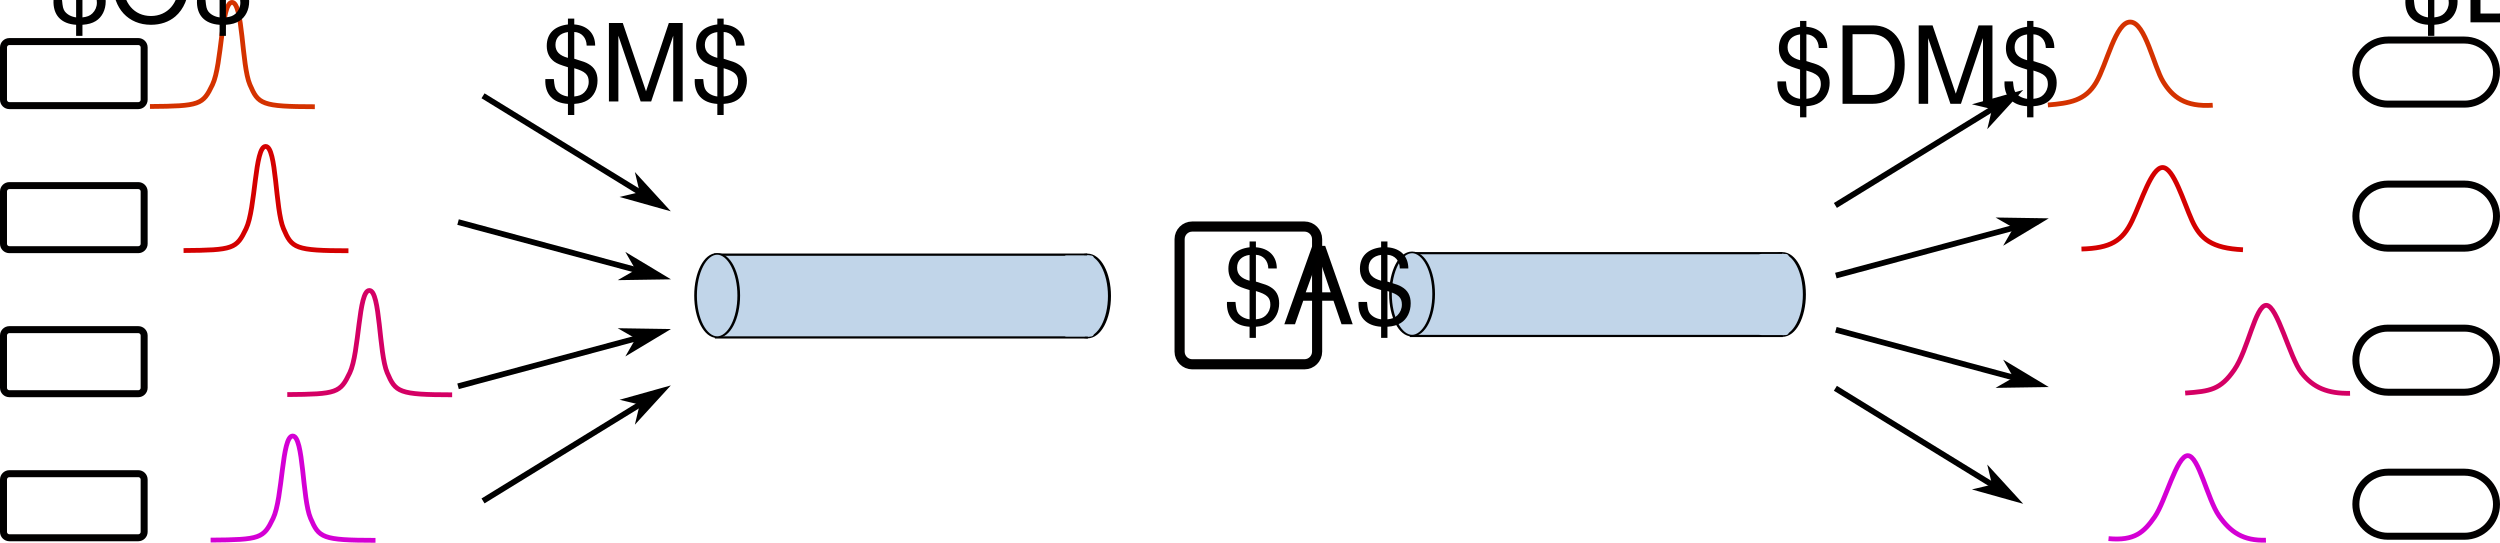
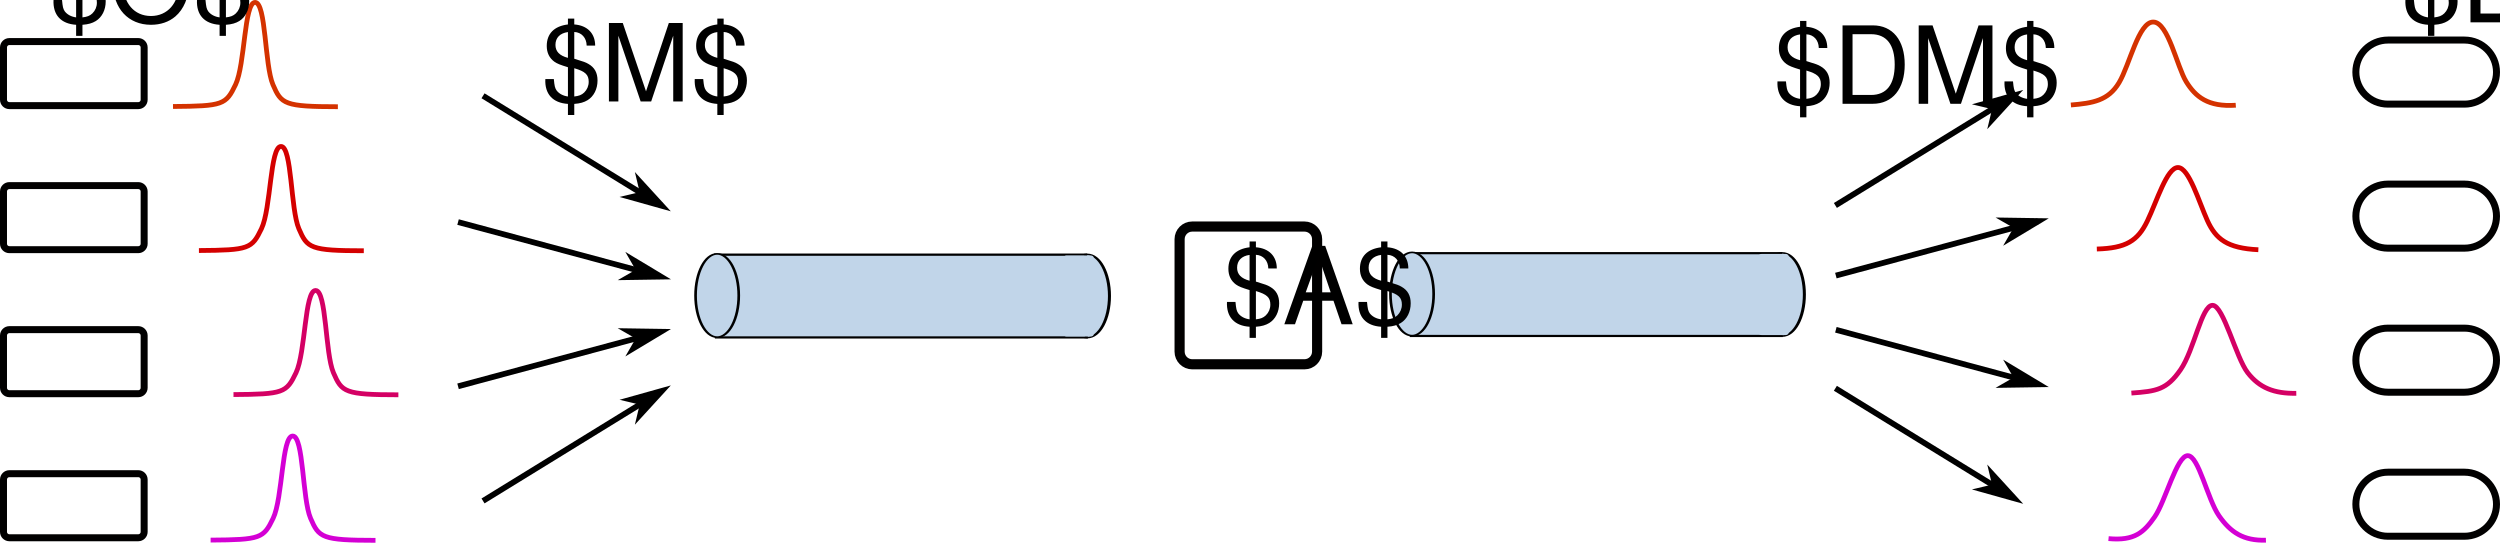
<svg xmlns="http://www.w3.org/2000/svg" xmlns:xlink="http://www.w3.org/1999/xlink" width="1301.709" height="282.597" viewBox="0 0 1301.709 282.597" id="svg3378" version="1.1">
  <defs id="defs3380">
    <marker orient="auto" refY="0" refX="0" id="Arrow1Mend" style="overflow:visible">
      <path id="path4334" d="M 0,0 5,-5 -12.5,0 5,5 0,0 z" style="fill:#000000;fill-opacity:1;fill-rule:evenodd;stroke:#000000;stroke-width:1pt;stroke-opacity:1" transform="matrix(-0.4,0,0,-0.4,-4,0)" />
    </marker>
    <marker orient="auto" refY="0" refX="0" id="Arrow1Mstart" style="overflow:visible">
      <path id="path4331" d="M 0,0 5,-5 -12.5,0 5,5 0,0 z" style="fill:#000000;fill-opacity:1;fill-rule:evenodd;stroke:#000000;stroke-width:1pt;stroke-opacity:1" transform="matrix(0.4,0,0,0.4,4,0)" />
    </marker>
    <marker orient="auto" refY="0" refX="0" id="Arrow1Send" style="overflow:visible">
      <path id="path4096" d="M 0,0 5,-5 -12.5,0 5,5 0,0 z" style="fill-rule:evenodd;stroke:#000000;stroke-width:1pt" transform="matrix(-0.2,0,0,-0.2,-1.2,0)" />
    </marker>
    <marker orient="auto" refY="0" refX="0" id="Arrow1Sstart" style="overflow:visible">
      <path id="path4093" d="M 0,0 5,-5 -12.5,0 5,5 0,0 z" style="fill-rule:evenodd;stroke:#000000;stroke-width:1pt" transform="matrix(0.2,0,0,0.2,1.2,0)" />
    </marker>
    <linearGradient id="linearGradient3864">
      <stop id="stop3866" offset="0" style="stop-color:#ff0000;stop-opacity:1;" />
      <stop id="stop3868" offset="1" style="stop-color:#ff0000;stop-opacity:0;" />
    </linearGradient>
    <linearGradient id="linearGradient3897">
      <stop style="stop-color:#c9e7ff;stop-opacity:1;" offset="0" id="stop3899" />
      <stop id="stop3905" offset="0.5" style="stop-color:#7e9dd2;stop-opacity:1;" />
      <stop style="stop-color:#d1ebff;stop-opacity:1;" offset="1" id="stop3901" />
    </linearGradient>
    <marker orient="auto" refY="0" refX="0" id="StopM" style="overflow:visible">
      <path id="path4012" d="M 0,5.65 0,-5.65" style="fill:none;stroke:#000000;stroke-width:1pt" transform="scale(0.4,0.4)" />
    </marker>
    <marker orient="auto" refY="0" refX="0" id="StopS" style="overflow:visible">
      <path id="path4015" d="M 0,5.65 0,-5.65" style="fill:none;stroke:#000000;stroke-width:1pt" transform="scale(0.2,0.2)" />
    </marker>
    <marker orient="auto" refY="0" refX="0" id="StopM-9" style="overflow:visible">
      <path id="path4012-9" d="M 0,5.65 0,-5.65" style="fill:none;stroke:#000000;stroke-width:1pt" transform="scale(0.4,0.4)" />
    </marker>
    <marker orient="auto" refY="0" refX="0" id="marker4852" style="overflow:visible">
      <path id="path4854" d="M 0,5.65 0,-5.65" style="fill:none;stroke:#000000;stroke-width:1pt" transform="scale(0.4,0.4)" />
    </marker>
    <linearGradient xlink:href="#linearGradient3864-3" id="linearGradient3862-0" x1="3.033" y1="519.47" x2="3.033" y2="934.979" gradientUnits="userSpaceOnUse" spreadMethod="reflect" gradientTransform="translate(-754.1298,295.0029)" />
    <linearGradient id="linearGradient3864-3">
      <stop id="stop3866-1" offset="0" style="stop-color:#ff0000;stop-opacity:1;" />
      <stop id="stop3868-2" offset="1" style="stop-color:#ff0000;stop-opacity:0;" />
    </linearGradient>
    <linearGradient y2="934.979" x2="3.033" y1="519.47" x1="3.033" spreadMethod="reflect" gradientTransform="translate(522.3063,295.0029)" gradientUnits="userSpaceOnUse" id="linearGradient3885-7" xlink:href="#linearGradient3864-3-9" />
    <linearGradient id="linearGradient3864-3-9">
      <stop id="stop3866-1-8" offset="0" style="stop-color:#ff0000;stop-opacity:1;" />
      <stop id="stop3868-2-1" offset="1" style="stop-color:#ff0000;stop-opacity:0;" />
    </linearGradient>
    <linearGradient y2="934.979" x2="3.033" y1="519.47" x1="3.033" spreadMethod="reflect" gradientTransform="matrix(-1,0,0,1,1642.416,295.0028)" gradientUnits="userSpaceOnUse" id="linearGradient3924-0" xlink:href="#linearGradient3864-3-9-1" />
    <linearGradient id="linearGradient3864-3-9-1">
      <stop id="stop3866-1-8-0" offset="0" style="stop-color:#ff0000;stop-opacity:1;" />
      <stop id="stop3868-2-1-2" offset="1" style="stop-color:#ff0000;stop-opacity:0;" />
    </linearGradient>
    <linearGradient y2="934.979" x2="3.033" y1="519.47" x1="3.033" spreadMethod="reflect" gradientTransform="matrix(-1,0,0,1,1642.416,295.0028)" gradientUnits="userSpaceOnUse" id="linearGradient3924-1" xlink:href="#linearGradient3864-3-9-9" />
    <linearGradient id="linearGradient3864-3-9-9">
      <stop id="stop3866-1-8-7" offset="0" style="stop-color:#ff0000;stop-opacity:1;" />
      <stop id="stop3868-2-1-1" offset="1" style="stop-color:#ff0000;stop-opacity:0;" />
    </linearGradient>
    <marker orient="auto" refY="0" refX="0" id="Arrow1Sstart-8" style="overflow:visible">
      <path id="path4093-5" d="M 0,0 5,-5 -12.5,0 5,5 0,0 z" style="fill-rule:evenodd;stroke:#000000;stroke-width:1pt" transform="matrix(0.2,0,0,0.2,1.2,0)" />
    </marker>
    <marker orient="auto" refY="0" refX="0" id="Arrow1Send-4" style="overflow:visible">
      <path id="path4096-5" d="M 0,0 5,-5 -12.5,0 5,5 0,0 z" style="fill-rule:evenodd;stroke:#000000;stroke-width:1pt" transform="matrix(-0.2,0,0,-0.2,-1.2,0)" />
    </marker>
    <linearGradient id="linearGradient3924">
      <stop style="stop-color:#3b6fa5;stop-opacity:1;" offset="0" id="stop3926" />
      <stop id="stop3932" offset="0.409" style="stop-color:#8bb0d6;stop-opacity:1;" />
      <stop style="stop-color:#c1d5e9;stop-opacity:1;" offset="0.64" id="stop3934" />
      <stop style="stop-color:#c1d5e9;stop-opacity:1;" offset="1" id="stop3928" />
    </linearGradient>
    <marker orient="auto" refY="0" refX="0" id="Arrow1Mend-5" style="overflow:visible">
      <path id="path4334-3" d="M 0,0 5,-5 -12.5,0 5,5 0,0 z" style="fill:#000000;fill-opacity:1;fill-rule:evenodd;stroke:#000000;stroke-width:1pt;stroke-opacity:1" transform="matrix(-0.4,0,0,-0.4,-4,0)" />
    </marker>
    <marker orient="auto" refY="0" refX="0" id="Arrow1Mend-5-6" style="overflow:visible">
      <path id="path4334-3-0" d="M 0,0 5,-5 -12.5,0 5,5 0,0 z" style="fill:#000000;fill-opacity:1;fill-rule:evenodd;stroke:#000000;stroke-width:1pt;stroke-opacity:1" transform="matrix(-0.4,0,0,-0.4,-4,0)" />
    </marker>
    <marker orient="auto" refY="0" refX="0" id="Arrow1Mend-5-0" style="overflow:visible">
      <path id="path4334-3-1" d="M 0,0 5,-5 -12.5,0 5,5 0,0 z" style="fill:#000000;fill-opacity:1;fill-rule:evenodd;stroke:#000000;stroke-width:1pt;stroke-opacity:1" transform="matrix(-0.4,0,0,-0.4,-4,0)" />
    </marker>
    <marker orient="auto" refY="0" refX="0" id="Arrow1Mend-5-1" style="overflow:visible">
      <path id="path4334-3-9" d="M 0,0 5,-5 -12.5,0 5,5 0,0 z" style="fill:#000000;fill-opacity:1;fill-rule:evenodd;stroke:#000000;stroke-width:1pt;stroke-opacity:1" transform="matrix(-0.4,0,0,-0.4,-4,0)" />
    </marker>
    <marker orient="auto" refY="0" refX="0" id="Arrow1Mend-5-3" style="overflow:visible">
      <path id="path4334-3-12" d="M 0,0 5,-5 -12.5,0 5,5 0,0 z" style="fill:#000000;fill-opacity:1;fill-rule:evenodd;stroke:#000000;stroke-width:1pt;stroke-opacity:1" transform="matrix(-0.4,0,0,-0.4,-4,0)" />
    </marker>
    <marker orient="auto" refY="0" refX="0" id="Arrow1Mend-5-9" style="overflow:visible">
      <path id="path4334-3-2" d="M 0,0 5,-5 -12.5,0 5,5 0,0 z" style="fill:#000000;fill-opacity:1;fill-rule:evenodd;stroke:#000000;stroke-width:1pt;stroke-opacity:1" transform="matrix(-0.4,0,0,-0.4,-4,0)" />
    </marker>
    <marker orient="auto" refY="0" refX="0" id="marker5558" style="overflow:visible">
      <path id="path5560" d="M 0,0 5,-5 -12.5,0 5,5 0,0 z" style="fill:#000000;fill-opacity:1;fill-rule:evenodd;stroke:#000000;stroke-width:1pt;stroke-opacity:1" transform="matrix(-0.4,0,0,-0.4,-4,0)" />
    </marker>
    <marker orient="auto" refY="0" refX="0" id="marker5563" style="overflow:visible">
      <path id="path5565" d="M 0,0 5,-5 -12.5,0 5,5 0,0 z" style="fill:#000000;fill-opacity:1;fill-rule:evenodd;stroke:#000000;stroke-width:1pt;stroke-opacity:1" transform="matrix(-0.4,0,0,-0.4,-4,0)" />
    </marker>
    <marker orient="auto" refY="0" refX="0" id="marker5568" style="overflow:visible">
      <path id="path5570" d="M 0,0 5,-5 -12.5,0 5,5 0,0 z" style="fill:#000000;fill-opacity:1;fill-rule:evenodd;stroke:#000000;stroke-width:1pt;stroke-opacity:1" transform="matrix(-0.4,0,0,-0.4,-4,0)" />
    </marker>
  </defs>
  <g id="layer1" transform="translate(844.8448,-927.8673)">
-     <text xml:space="preserve" style="font-size:64px;font-style:normal;font-variant:normal;font-weight:normal;font-stretch:normal;line-height:125%;letter-spacing:0px;word-spacing:0px;fill:#000000;fill-opacity:1;stroke:none;font-family:Nimbus Sans L;-inkscape-font-specification:Sans" x="510.412" y="544.195" id="text4113" transform="translate(-919.5913,139.3263)">
-       <tspan id="tspan4115" x="510.412" y="544.195" />
+     <text xml:space="preserve" style="font-style:normal;font-variant:normal;font-weight:normal;font-stretch:normal;line-height:0%;font-family:'Nimbus Sans L';-inkscape-font-specification:Sans;letter-spacing:0px;word-spacing:0px;fill:#000000;fill-opacity:1;stroke:none" x="510.412" y="544.195" id="text4113" transform="translate(-919.5913,139.3263)">
+       <tspan id="tspan4115" x="510.412" y="544.195" style="font-size:64px;line-height:1.25"> </tspan>
    </text>
    <path style="fill:none;stroke:#d400d4;stroke-width:2.5;stroke-linecap:butt;stroke-linejoin:miter;stroke-miterlimit:4;stroke-opacity:1;stroke-dasharray:none" d="m -735.181,1209.092 c 26.122,-0.193 27.542,-0.912 32.557,-11.358 5.015,-10.447 4.454,-42.827 10.181,-42.837 5.726,-0.01 4.95,32.71 9.308,42.837 4.358,10.127 5.818,11.457 33.803,11.481" id="path4158" />
    <g id="g4534" transform="matrix(0.5258819,0,0,0.392234,-475.7242,645.4322)">
      <path transform="matrix(0.8135832,0,0,0.5973828,168.7587,1030.821)" d="m 280.034,137.549 a 27.127,92.409 0 0 1 -27.127,92.409 27.127,92.409 0 0 1 -27.127,-92.409 27.127,92.409 0 0 1 27.127,-92.409 27.127,92.409 0 0 1 27.127,92.409 z" id="path3902-3" style="fill:#c1d5e9;fill-opacity:1;stroke:#000000;stroke-width:3.691;stroke-miterlimit:4;stroke-opacity:1;stroke-dasharray:none" />
      <rect transform="matrix(0.0065457,0.9999786,-1,0,0,0)" y="-366.067" x="1058.148" height="366.33" width="109.903" id="rect3099-2" style="fill:#c1d5e9;fill-opacity:1;stroke:#000000;stroke-width:2.947;stroke-miterlimit:4;stroke-opacity:1;stroke-dasharray:none" />
      <path transform="matrix(0.720906,0,0,0.5981906,-174.1665,1030.081)" d="m 282.565,137.549 a 29.658,92.409 0 0 1 -29.658,92.409 29.658,92.409 0 0 1 -29.658,-92.409 29.658,92.409 0 0 1 29.658,-92.409 29.658,92.409 0 0 1 29.658,92.409 z" id="path3902" style="fill:#c1d5e9;fill-opacity:1;stroke:#000000;stroke-width:3.691;stroke-miterlimit:4;stroke-opacity:1;stroke-dasharray:none" />
      <rect ry="2.94" y="1059.156" x="351.226" height="107.668" width="29.741" id="rect3922" style="fill:#c1d5e9;fill-opacity:1;stroke:none" />
    </g>
    <path style="fill:#ff0000;stroke:#000000;stroke-width:3;stroke-linecap:butt;stroke-linejoin:miter;stroke-miterlimit:4;stroke-opacity:1;stroke-dasharray:none;marker-end:url(#Arrow1Mend-5)" d="m -606.345,1043.494 105.158,28.279" id="path4661" />
    <rect style="fill:none;stroke:#010000;stroke-width:3.641;stroke-linecap:butt;stroke-linejoin:bevel;stroke-miterlimit:4;stroke-opacity:1;stroke-dasharray:none;stroke-dashoffset:0" id="rect4735" width="73.234" height="33.359" x="-843.024" y="1024.506" ry="3.064" />
    <rect style="fill:none;stroke:#010000;stroke-width:3.641;stroke-linecap:butt;stroke-linejoin:bevel;stroke-miterlimit:4;stroke-opacity:1;stroke-dasharray:none;stroke-dashoffset:0" id="rect4735-9" width="73.234" height="33.359" x="-843.024" y="949.506" ry="3.064" />
    <rect style="fill:none;stroke:#010000;stroke-width:3.641;stroke-linecap:butt;stroke-linejoin:bevel;stroke-miterlimit:4;stroke-opacity:1;stroke-dasharray:none;stroke-dashoffset:0" id="rect4735-8" width="73.234" height="33.359" x="-843.024" y="1099.506" ry="3.064" />
    <rect style="fill:none;stroke:#010000;stroke-width:3.641;stroke-linecap:butt;stroke-linejoin:bevel;stroke-miterlimit:4;stroke-opacity:1;stroke-dasharray:none;stroke-dashoffset:0" id="rect4735-8-1" width="73.234" height="33.359" x="-843.024" y="1174.506" ry="3.064" />
-     <path style="fill:none;stroke:#d40064;stroke-width:2.5;stroke-linecap:butt;stroke-linejoin:miter;stroke-miterlimit:4;stroke-opacity:1;stroke-dasharray:none" d="m -695.269,1133.313 c 26.122,-0.193 27.542,-0.912 32.557,-11.358 5.015,-10.447 4.454,-42.827 10.181,-42.837 5.726,-0.01 4.95,32.71 9.308,42.837 4.358,10.127 5.818,11.457 33.803,11.481" id="path4158-0" />
-     <path style="fill:none;stroke:#d40000;stroke-width:2.5;stroke-linecap:butt;stroke-linejoin:miter;stroke-miterlimit:4;stroke-opacity:1;stroke-dasharray:none" d="m -749.269,1058.313 c 26.122,-0.193 27.542,-0.912 32.557,-11.358 5.015,-10.447 4.454,-42.827 10.181,-42.837 5.726,-0.01 4.95,32.71 9.308,42.837 4.358,10.127 5.818,11.457 33.803,11.481" id="path4158-0-7" />
-     <path style="fill:none;stroke:#d43200;stroke-width:2.5;stroke-linecap:butt;stroke-linejoin:miter;stroke-miterlimit:4;stroke-opacity:1;stroke-dasharray:none" d="m -766.769,983.313 c 26.122,-0.193 27.542,-0.912 32.557,-11.358 5.015,-10.447 4.454,-42.827 10.181,-42.837 5.726,-0.01 4.95,32.71 9.308,42.837 4.358,10.127 5.818,11.457 33.803,11.481" id="path4158-0-7-6" />
+     <path style="fill:none;stroke:#d40064;stroke-width:2.5;stroke-linecap:butt;stroke-linejoin:miter;stroke-miterlimit:4;stroke-dasharray:none;stroke-opacity:1" d="m -723.269,1133.313 c 26.122,-0.193 27.542,-0.912 32.557,-11.358 5.015,-10.447 4.454,-42.827 10.181,-42.837 5.726,-0.01 4.95,32.71 9.308,42.837 4.358,10.127 5.818,11.457 33.803,11.481" id="path4158-0" />
+     <path style="fill:none;stroke:#d40000;stroke-width:2.5;stroke-linecap:butt;stroke-linejoin:miter;stroke-miterlimit:4;stroke-dasharray:none;stroke-opacity:1" d="m -741.269,1058.313 c 26.122,-0.193 27.542,-0.912 32.557,-11.358 5.015,-10.447 4.454,-42.827 10.181,-42.837 5.726,-0.01 4.95,32.71 9.308,42.837 4.358,10.127 5.818,11.457 33.803,11.481" id="path4158-0-7" />
+     <path style="fill:none;stroke:#d43200;stroke-width:2.5;stroke-linecap:butt;stroke-linejoin:miter;stroke-miterlimit:4;stroke-dasharray:none;stroke-opacity:1" d="m -754.769,983.313 c 26.122,-0.193 27.542,-0.912 32.557,-11.358 5.015,-10.447 4.454,-42.827 10.181,-42.837 5.726,-0.01 4.95,32.71 9.308,42.837 4.358,10.127 5.818,11.457 33.803,11.481" id="path4158-0-7-6" />
    <path style="fill:#ff0000;stroke:#000000;stroke-width:3;stroke-linecap:butt;stroke-linejoin:miter;stroke-miterlimit:4;stroke-opacity:1;stroke-dasharray:none;marker-end:url(#Arrow1Mend-5)" d="m -606.345,1129.01 105.158,-28.279" id="path4661-25" />
    <path style="fill:#ff0000;stroke:#000000;stroke-width:3;stroke-linecap:butt;stroke-linejoin:miter;stroke-miterlimit:4;stroke-opacity:1;stroke-dasharray:none;marker-end:url(#Arrow1Mend-5)" d="m -593.345,1188.695 92.753,-57.052" id="path4661-25-1" />
    <path style="fill:#ff0000;stroke:#000000;stroke-width:3;stroke-linecap:butt;stroke-linejoin:miter;stroke-miterlimit:4;stroke-opacity:1;stroke-dasharray:none;marker-end:url(#Arrow1Mend-5)" d="m -593.345,977.748 92.753,57.052" id="path4661-25-1-6" />
    <rect style="fill:none;stroke:#010000;stroke-width:5.278;stroke-linecap:butt;stroke-linejoin:bevel;stroke-miterlimit:4;stroke-dasharray:none;stroke-dashoffset:0;stroke-opacity:1" id="rect4735-9-8" width="71.597" height="71.722" x="-230.643" y="1045.825" ry="6.588" />
    <path style="fill:none;stroke:#d400d4;stroke-width:2.5;stroke-linecap:butt;stroke-linejoin:miter;stroke-miterlimit:4;stroke-opacity:1;stroke-dasharray:none" d="m 253.028,1208.313 c 13.622,1.307 18.506,-3.376 24.057,-11.358 5.551,-7.982 11.454,-31.827 17.181,-31.837 5.726,-0.01 10.289,22.723 16.308,31.337 6.019,8.613 12.664,13.033 24.414,12.688" id="path4158-1" />
    <g id="g4534-9" transform="matrix(0.5258819,0,0,0.392234,-113.8954,644.6531)">
      <path transform="matrix(0.8135832,0,0,0.5973828,168.7587,1030.821)" d="m 280.034,137.549 a 27.127,92.409 0 0 1 -27.127,92.409 27.127,92.409 0 0 1 -27.127,-92.409 27.127,92.409 0 0 1 27.127,-92.409 27.127,92.409 0 0 1 27.127,92.409 z" id="path3902-3-6" style="fill:#c1d5e9;fill-opacity:1;stroke:#000000;stroke-width:3.691;stroke-miterlimit:4;stroke-opacity:1;stroke-dasharray:none" />
      <rect transform="matrix(0.0065457,0.9999786,-1,0,0,0)" y="-366.067" x="1058.148" height="366.33" width="109.903" id="rect3099-2-0" style="fill:#c1d5e9;fill-opacity:1;stroke:#000000;stroke-width:2.947;stroke-miterlimit:4;stroke-opacity:1;stroke-dasharray:none" />
      <path transform="matrix(0.720906,0,0,0.5981906,-174.1665,1030.081)" d="m 282.565,137.549 a 29.658,92.409 0 0 1 -29.658,92.409 29.658,92.409 0 0 1 -29.658,-92.409 29.658,92.409 0 0 1 29.658,-92.409 29.658,92.409 0 0 1 29.658,92.409 z" id="path3902-6" style="fill:#c1d5e9;fill-opacity:1;stroke:#000000;stroke-width:3.691;stroke-miterlimit:4;stroke-opacity:1;stroke-dasharray:none" />
      <rect ry="2.94" y="1059.156" x="351.226" height="107.668" width="29.741" id="rect3922-4" style="fill:#c1d5e9;fill-opacity:1;stroke:none" />
    </g>
    <path style="fill:#ff0000;stroke:#000000;stroke-width:3;stroke-linecap:butt;stroke-linejoin:miter;stroke-miterlimit:4;stroke-opacity:1;stroke-dasharray:none;marker-end:url(#Arrow1Mend-5)" d="m 111.059,1071.364 105.158,-28.279" id="path4661-0" />
    <rect style="fill:none;stroke:#010000;stroke-width:3.641;stroke-linecap:butt;stroke-linejoin:bevel;stroke-miterlimit:4;stroke-opacity:1;stroke-dasharray:none;stroke-dashoffset:0" id="rect4735-94" width="73.234" height="33.359" x="-455.044" y="1023.727" ry="16.68" transform="scale(-1,1)" />
    <rect style="fill:none;stroke:#010000;stroke-width:3.641;stroke-linecap:butt;stroke-linejoin:bevel;stroke-miterlimit:4;stroke-opacity:1;stroke-dasharray:none;stroke-dashoffset:0" id="rect4735-9-5" width="73.234" height="33.359" x="-455.044" y="948.727" ry="16.68" transform="scale(-1,1)" />
    <rect style="fill:none;stroke:#010000;stroke-width:3.641;stroke-linecap:butt;stroke-linejoin:bevel;stroke-miterlimit:4;stroke-opacity:1;stroke-dasharray:none;stroke-dashoffset:0" id="rect4735-8-4" width="73.234" height="33.359" x="-455.044" y="1098.727" ry="16.68" transform="scale(-1,1)" />
    <rect style="fill:none;stroke:#010000;stroke-width:3.641;stroke-linecap:butt;stroke-linejoin:bevel;stroke-miterlimit:4;stroke-opacity:1;stroke-dasharray:none;stroke-dashoffset:0" id="rect4735-8-1-6" width="73.234" height="33.359" x="-455.044" y="1173.727" ry="16.68" transform="scale(-1,1)" />
-     <path style="fill:none;stroke:#d40064;stroke-width:2.5;stroke-linecap:butt;stroke-linejoin:miter;stroke-miterlimit:4;stroke-opacity:1;stroke-dasharray:none" d="m 292.94,1132.534 c 13.122,-0.943 18.378,-1.744 25.557,-12.108 7.179,-10.365 10.988,-33.56 16.681,-33.587 5.693,-0.027 12.2,27.21 18.308,35.087 6.108,7.877 13.818,10.957 25.303,10.731" id="path4158-0-6" />
-     <path style="fill:none;stroke:#d40000;stroke-width:2.5;stroke-linecap:butt;stroke-linejoin:miter;stroke-miterlimit:4;stroke-opacity:1;stroke-dasharray:none" d="m 238.94,1057.534 c 15.122,-0.443 21.292,-4.162 26.307,-14.608 5.015,-10.447 10.204,-27.827 15.931,-27.837 5.726,-0.01 10.95,17.96 15.308,27.587 4.358,9.627 10.318,14.457 26.553,15.231" id="path4158-0-7-3" />
-     <path style="fill:none;stroke:#d43200;stroke-width:2.5;stroke-linecap:butt;stroke-linejoin:miter;stroke-miterlimit:4;stroke-opacity:1;stroke-dasharray:none" d="m 221.44,982.534 c 11.372,-0.943 19.475,-2.245 25.057,-11.608 5.582,-9.363 10.204,-31.827 17.931,-31.587 7.726,0.24 12.2,23.21 17.058,31.087 4.858,7.877 11.318,13.207 25.803,12.231" id="path4158-0-7-6-9" />
+     <path style="fill:none;stroke:#d40064;stroke-width:2.5;stroke-linecap:butt;stroke-linejoin:miter;stroke-miterlimit:4;stroke-dasharray:none;stroke-opacity:1" d="m 264.94,1132.534 c 13.122,-0.943 18.378,-1.744 25.557,-12.108 7.179,-10.365 10.988,-33.56 16.681,-33.587 5.693,-0.027 12.2,27.21 18.308,35.087 6.108,7.877 13.818,10.957 25.303,10.731" id="path4158-0-6" />
+     <path style="fill:none;stroke:#d40000;stroke-width:2.5;stroke-linecap:butt;stroke-linejoin:miter;stroke-miterlimit:4;stroke-dasharray:none;stroke-opacity:1" d="m 246.94,1057.534 c 15.122,-0.443 21.292,-4.162 26.307,-14.608 5.015,-10.447 10.204,-27.827 15.931,-27.837 5.726,-0.01 10.95,17.96 15.308,27.587 4.358,9.627 10.318,14.457 26.553,15.231" id="path4158-0-7-3" />
+     <path style="fill:none;stroke:#d43200;stroke-width:2.5;stroke-linecap:butt;stroke-linejoin:miter;stroke-miterlimit:4;stroke-dasharray:none;stroke-opacity:1" d="m 233.44,982.534 c 11.372,-0.943 19.475,-2.245 25.057,-11.608 5.582,-9.363 10.204,-31.827 17.931,-31.587 7.726,0.24 12.2,23.21 17.058,31.087 4.858,7.877 11.318,13.207 25.803,12.231" id="path4158-0-7-6-9" />
    <path style="fill:#ff0000;stroke:#000000;stroke-width:3;stroke-linecap:butt;stroke-linejoin:miter;stroke-miterlimit:4;stroke-opacity:1;stroke-dasharray:none;marker-end:url(#Arrow1Mend-5)" d="m 111.059,1099.582 105.158,28.279" id="path4661-25-9" />
    <path style="fill:#ff0000;stroke:#000000;stroke-width:3;stroke-linecap:butt;stroke-linejoin:miter;stroke-miterlimit:4;stroke-opacity:1;stroke-dasharray:none;marker-end:url(#Arrow1Mend-5)" d="m 110.806,1130.041 92.753,57.052" id="path4661-25-1-5" />
    <path style="fill:#ff0000;stroke:#000000;stroke-width:3;stroke-linecap:butt;stroke-linejoin:miter;stroke-miterlimit:4;stroke-opacity:1;stroke-dasharray:none;marker-end:url(#Arrow1Mend-5)" d="m 110.806,1034.843 92.753,-57.052" id="path4661-25-1-6-2" />
    <g id="g4414">
-       <text id="text4630" y="980.686" x="-563.129" style="font-size:56px;font-style:normal;font-variant:normal;font-weight:normal;font-stretch:normal;line-height:125%;letter-spacing:0px;word-spacing:0px;fill:#000000;fill-opacity:1;stroke:none;font-family:Nimbus Sans L;-inkscape-font-specification:Sans" xml:space="preserve">
-         <tspan y="980.686" x="-563.129" id="tspan4632">$M$</tspan>
+       <text id="text4630" y="980.686" x="-563.129" style="font-style:normal;font-variant:normal;font-weight:normal;font-stretch:normal;line-height:0%;font-family:'Nimbus Sans L';-inkscape-font-specification:Sans;letter-spacing:0px;word-spacing:0px;fill:#000000;fill-opacity:1;stroke:none" xml:space="preserve">
+         <tspan y="980.686" x="-563.129" id="tspan4632" style="font-size:56px;line-height:1.25">$M$</tspan>
      </text>
-       <text id="text4630-7" y="1096.717" x="-208.21" style="font-style:normal;font-variant:normal;font-weight:normal;font-stretch:normal;font-size:56px;line-height:125%;font-family:'Nimbus Sans L';-inkscape-font-specification:Sans;letter-spacing:0px;word-spacing:0px;fill:#000000;fill-opacity:1;stroke:none" xml:space="preserve">
-         <tspan y="1096.717" x="-208.21" id="tspan4632-4">$A$</tspan>
+       <text id="text4630-7" y="1096.717" x="-208.21" style="font-style:normal;font-variant:normal;font-weight:normal;font-stretch:normal;line-height:0%;font-family:'Nimbus Sans L';-inkscape-font-specification:Sans;letter-spacing:0px;word-spacing:0px;fill:#000000;fill-opacity:1;stroke:none" xml:space="preserve">
+         <tspan y="1096.717" x="-208.21" id="tspan4632-4" style="font-size:56px;line-height:1.25">$A$</tspan>
      </text>
-       <text id="text4630-2" y="981.906" x="78.418" style="font-size:56px;font-style:normal;font-variant:normal;font-weight:normal;font-stretch:normal;line-height:125%;letter-spacing:0px;word-spacing:0px;fill:#000000;fill-opacity:1;stroke:none;font-family:Nimbus Sans L;-inkscape-font-specification:Sans" xml:space="preserve">
-         <tspan y="981.906" x="78.418" id="tspan4632-8">$DM$</tspan>
+       <text id="text4630-2" y="981.906" x="78.418" style="font-style:normal;font-variant:normal;font-weight:normal;font-stretch:normal;line-height:0%;font-family:'Nimbus Sans L';-inkscape-font-specification:Sans;letter-spacing:0px;word-spacing:0px;fill:#000000;fill-opacity:1;stroke:none" xml:space="preserve">
+         <tspan y="981.906" x="78.418" id="tspan4632-8" style="font-size:56px;line-height:1.25">$DM$</tspan>
      </text>
-       <text id="text4630-1" y="939.497" x="-819.21" style="font-size:56px;font-style:normal;font-variant:normal;font-weight:normal;font-stretch:normal;line-height:125%;letter-spacing:0px;word-spacing:0px;fill:#000000;fill-opacity:1;stroke:none;font-family:Nimbus Sans L;-inkscape-font-specification:Sans" xml:space="preserve">
-         <tspan y="939.497" x="-819.21" id="tspan4632-3">$O$</tspan>
+       <text id="text4630-1" y="939.497" x="-819.21" style="font-style:normal;font-variant:normal;font-weight:normal;font-stretch:normal;line-height:0%;font-family:'Nimbus Sans L';-inkscape-font-specification:Sans;letter-spacing:0px;word-spacing:0px;fill:#000000;fill-opacity:1;stroke:none" xml:space="preserve">
+         <tspan y="939.497" x="-819.21" id="tspan4632-3" style="font-size:56px;line-height:1.25">$O$</tspan>
      </text>
-       <text id="text4630-1-0" y="939.497" x="405.376" style="font-size:56px;font-style:normal;font-variant:normal;font-weight:normal;font-stretch:normal;line-height:125%;letter-spacing:0px;word-spacing:0px;fill:#000000;fill-opacity:1;stroke:none;font-family:Nimbus Sans L;-inkscape-font-specification:Sans" xml:space="preserve">
-         <tspan y="939.497" x="405.376" id="tspan4632-3-9">$D$</tspan>
+       <text id="text4630-1-0" y="939.497" x="405.376" style="font-style:normal;font-variant:normal;font-weight:normal;font-stretch:normal;line-height:0%;font-family:'Nimbus Sans L';-inkscape-font-specification:Sans;letter-spacing:0px;word-spacing:0px;fill:#000000;fill-opacity:1;stroke:none" xml:space="preserve">
+         <tspan y="939.497" x="405.376" id="tspan4632-3-9" style="font-size:56px;line-height:1.25">$D$</tspan>
      </text>
    </g>
  </g>
</svg>
